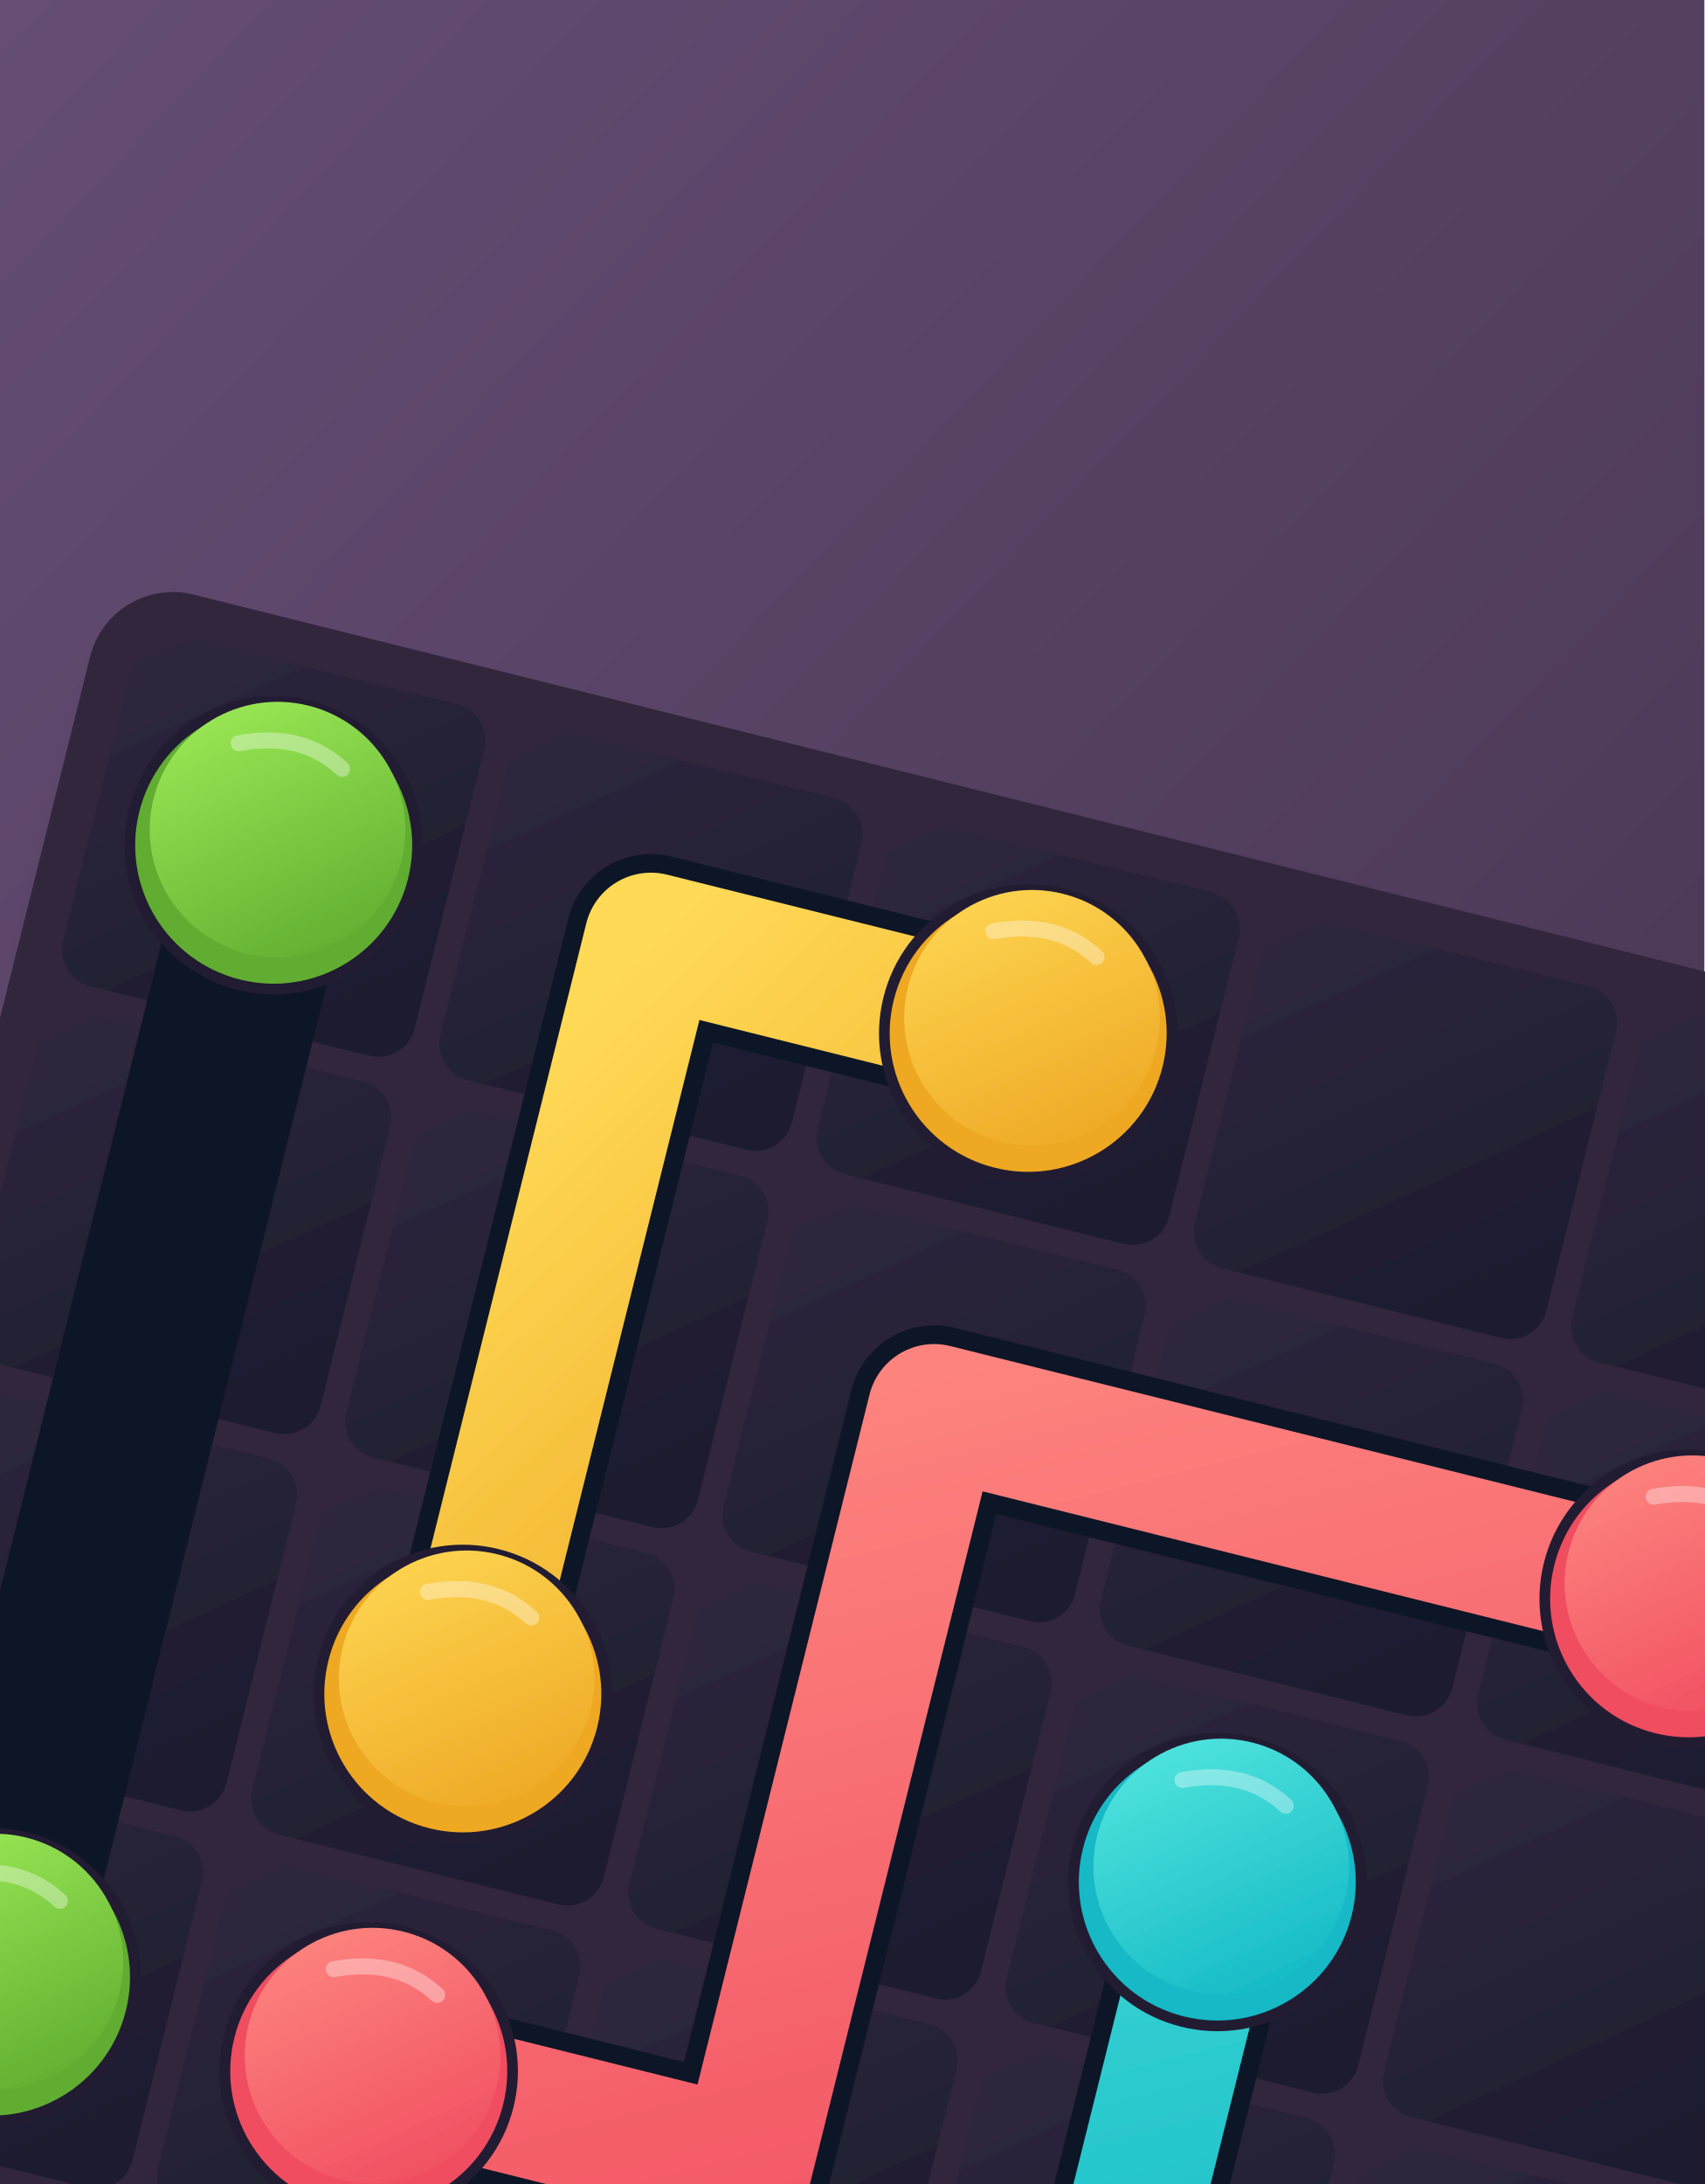
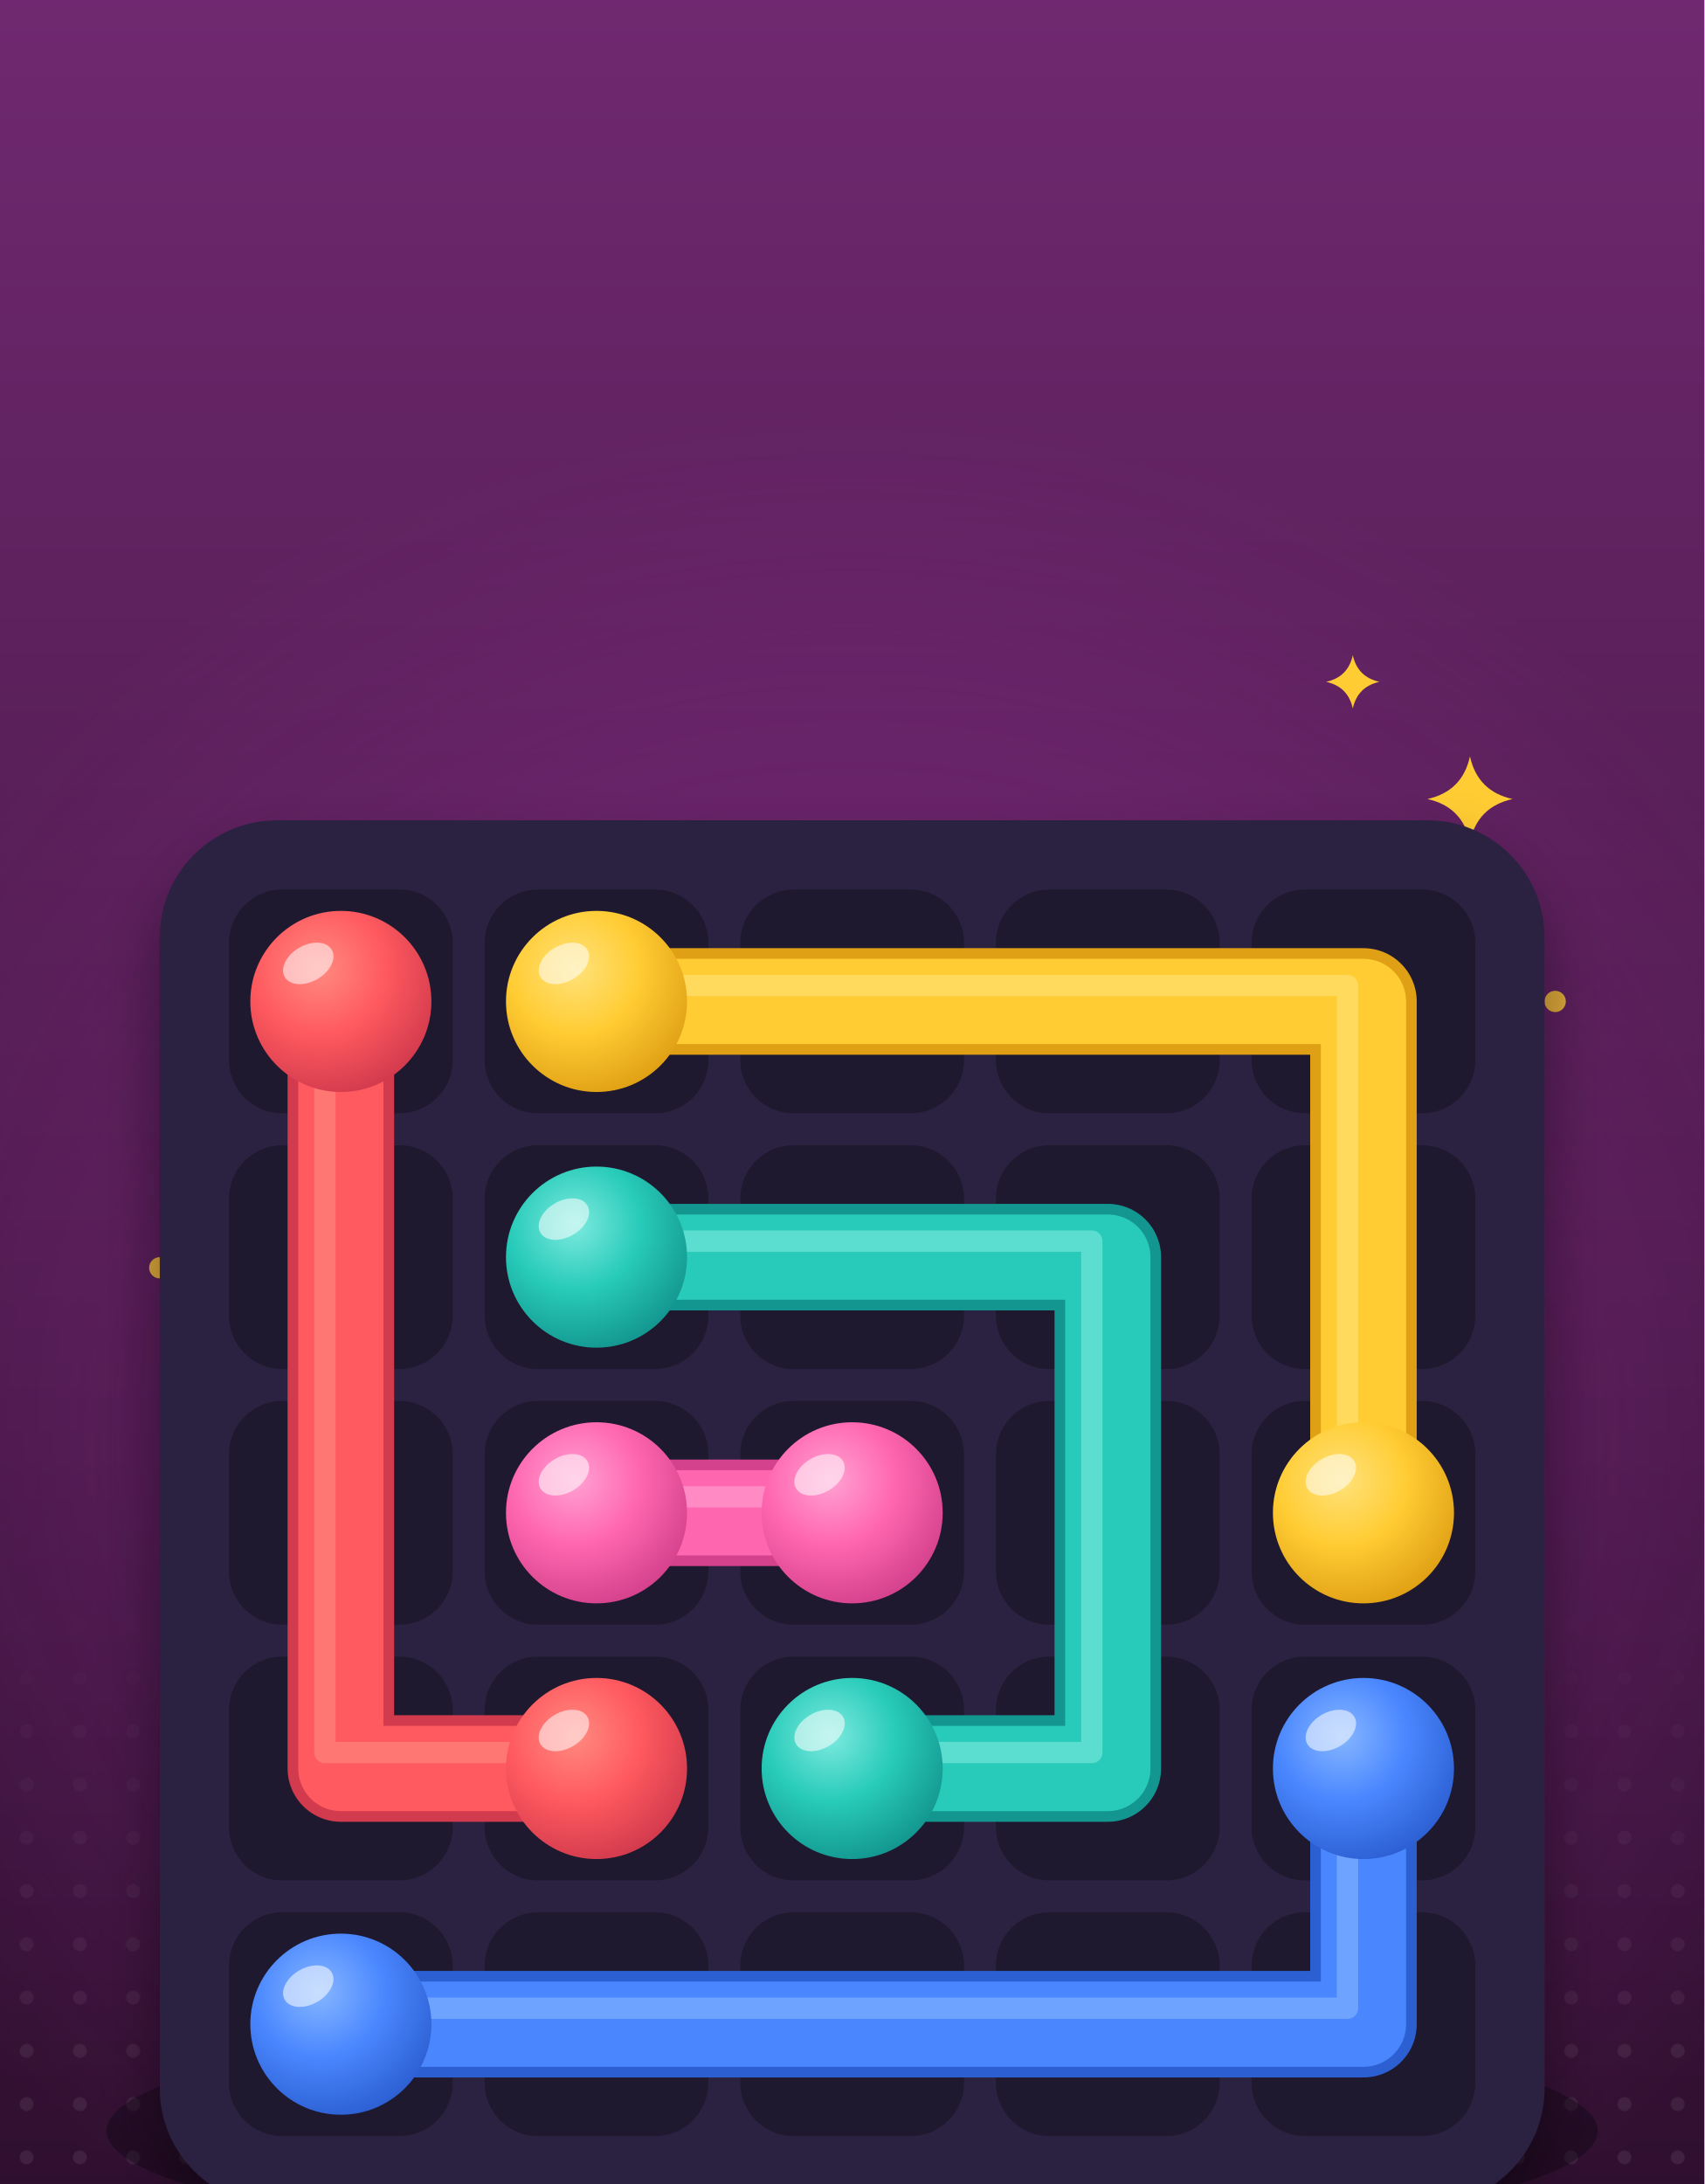
<svg xmlns="http://www.w3.org/2000/svg" viewBox="0 0 320 410" role="img" aria-labelledby="title desc">
  <defs>
-     <filter id="shadow" x="-30%" y="-30%" width="170%" height="180%">
-       <feDropShadow dx="3" dy="7" stdDeviation="3" flood-color="#0d0c20" flood-opacity=".25" />
+     <linearGradient id="bg" x1="0" y1="0" x2="0" y2="1">
+       <stop stop-color="#702970" />
+       <stop offset="1" stop-color="#2f0f2f" />
+     </linearGradient>
+     <radialGradient id="glow" cx="50%" cy="50%" r="50%">
+       <stop stop-color="#e444e4" stop-opacity=".5" />
+       <stop offset=".55" stop-color="#e444e4" stop-opacity=".14" />
+       <stop offset="1" stop-color="#e444e4" stop-opacity="0" />
+     </radialGradient>
+     <pattern id="dots" width="10" height="10" patternUnits="userSpaceOnUse">
+       <circle cx="5" cy="5" r="1.3" fill="#fff" />
+     </pattern>
+     <linearGradient id="dotfade" x1="0" y1="0" x2="0" y2="1">
+       <stop stop-color="#fff" stop-opacity="0" />
+       <stop offset="1" stop-color="#fff" stop-opacity=".9" />
+     </linearGradient>
+     <mask id="floor">
+       <rect x="0" y="300" width="320" height="110" fill="url(#dotfade)" />
+     </mask>
+     <filter id="drop" x="-25%" y="-25%" width="150%" height="160%">
+       <feDropShadow dx="0" dy="7" stdDeviation="6" flood-color="#05030c" flood-opacity=".42" />
    </filter>
-     <linearGradient id="bg" x1="0%" y1="0%" x2="80%" y2="100%">
-       <stop stop-color="#654d74" />
-       <stop offset="1" stop-color="#45334f" />
-     </linearGradient>
-     <linearGradient id="board" x1="0%" y1="0%" x2="80%" y2="100%">
-       <stop stop-color="#31273e" />
-       <stop offset="1" stop-color="#1b1c2e" />
-     </linearGradient>
-     <linearGradient id="flow0" x1="0%" y1="0%" x2="80%" y2="100%">
-       <stop stop-color="#a1ef5a" />
-       <stop offset="1" stop-color="#60ad30" />
-     </linearGradient>
-     <linearGradient id="flow1" x1="0%" y1="0%" x2="80%" y2="100%">
-       <stop stop-color="#ffda57" />
-       <stop offset="1" stop-color="#eea824" />
-     </linearGradient>
-     <linearGradient id="flow2" x1="0%" y1="0%" x2="80%" y2="100%">
-       <stop stop-color="#ff8b82" />
-       <stop offset="1" stop-color="#f04e61" />
-     </linearGradient>
-     <linearGradient id="flow3" x1="0%" y1="0%" x2="80%" y2="100%">
-       <stop stop-color="#58e9e0" />
-       <stop offset="1" stop-color="#13b9c5" />
-     </linearGradient>
+     <radialGradient id="sphere-red" cx="38%" cy="32%" r="72%">
+       <stop stop-color="#ff8a80" />
+       <stop offset=".5" stop-color="#ff5a5f" />
+       <stop offset="1" stop-color="#d23a4d" />
+     </radialGradient>
+     <radialGradient id="sphere-yellow" cx="38%" cy="32%" r="72%">
+       <stop stop-color="#ffe27a" />
+       <stop offset=".5" stop-color="#ffcc33" />
+       <stop offset="1" stop-color="#e0a015" />
+     </radialGradient>
+     <radialGradient id="sphere-teal" cx="38%" cy="32%" r="72%">
+       <stop stop-color="#7deadf" />
+       <stop offset=".5" stop-color="#28cbb9" />
+       <stop offset="1" stop-color="#13968f" />
+     </radialGradient>
+     <radialGradient id="sphere-blue" cx="38%" cy="32%" r="72%">
+       <stop stop-color="#86b6ff" />
+       <stop offset=".5" stop-color="#4a87ff" />
+       <stop offset="1" stop-color="#2c5fd2" />
+     </radialGradient>
+     <radialGradient id="sphere-pink" cx="38%" cy="32%" r="72%">
+       <stop stop-color="#ffa1d2" />
+       <stop offset=".5" stop-color="#ff66b0" />
+       <stop offset="1" stop-color="#d4418c" />
+     </radialGradient>
  </defs>
-   <rect x="0" y="0" width="320" height="410" rx="0" fill="url(#bg)" />
-   <g transform="translate(-12 152) rotate(14 160 140)" filter="url(#shadow)">
-     <rect x="-8" y="-8" width="362" height="362" rx="16" fill="#30263c" />
-     <rect x="0" y="0" width="68" height="68" rx="7" fill="url(#board)" />
-     <rect x="73" y="0" width="68" height="68" rx="7" fill="url(#board)" />
-     <rect x="146" y="0" width="68" height="68" rx="7" fill="url(#board)" />
-     <rect x="219" y="0" width="68" height="68" rx="7" fill="url(#board)" />
-     <rect x="292" y="0" width="68" height="68" rx="7" fill="url(#board)" />
-     <rect x="0" y="73" width="68" height="68" rx="7" fill="url(#board)" />
-     <rect x="73" y="73" width="68" height="68" rx="7" fill="url(#board)" />
-     <rect x="146" y="73" width="68" height="68" rx="7" fill="url(#board)" />
-     <rect x="219" y="73" width="68" height="68" rx="7" fill="url(#board)" />
-     <rect x="292" y="73" width="68" height="68" rx="7" fill="url(#board)" />
-     <rect x="0" y="146" width="68" height="68" rx="7" fill="url(#board)" />
-     <rect x="73" y="146" width="68" height="68" rx="7" fill="url(#board)" />
-     <rect x="146" y="146" width="68" height="68" rx="7" fill="url(#board)" />
-     <rect x="219" y="146" width="68" height="68" rx="7" fill="url(#board)" />
-     <rect x="292" y="146" width="68" height="68" rx="7" fill="url(#board)" />
-     <rect x="0" y="219" width="68" height="68" rx="7" fill="url(#board)" />
-     <rect x="73" y="219" width="68" height="68" rx="7" fill="url(#board)" />
-     <rect x="146" y="219" width="68" height="68" rx="7" fill="url(#board)" />
-     <rect x="219" y="219" width="68" height="68" rx="7" fill="url(#board)" />
-     <rect x="292" y="219" width="68" height="68" rx="7" fill="url(#board)" />
-     <rect x="0" y="292" width="68" height="68" rx="7" fill="url(#board)" />
-     <rect x="73" y="292" width="68" height="68" rx="7" fill="url(#board)" />
-     <rect x="146" y="292" width="68" height="68" rx="7" fill="url(#board)" />
-     <rect x="219" y="292" width="68" height="68" rx="7" fill="url(#board)" />
-     <rect x="292" y="292" width="68" height="68" rx="7" fill="url(#board)" />
-     <path d="M34 34v219" fill="none" stroke="#0f1526" stroke-width="32" stroke-linecap="round" stroke-linejoin="round" />
-     <path d="M34 34v219" fill="none" stroke="url(#flow0)" stroke-width="25" stroke-linecap="round" stroke-linejoin="round" />
-     <circle cx="34" cy="34" r="27" fill="#60ad30" stroke="#211a32" stroke-width="2" />
-     <circle cx="34" cy="31" r="24" fill="url(#flow0)" />
-     <path d="M23 17q11-5 20 0" fill="none" stroke="#fff" stroke-width="3" stroke-linecap="round" stroke-linejoin="round" opacity=".35" />
-     <circle cx="34" cy="253" r="27" fill="#60ad30" stroke="#211a32" stroke-width="2" />
-     <circle cx="34" cy="250" r="24" fill="url(#flow0)" />
-     <path d="M23 236q11-5 20 0" fill="none" stroke="#fff" stroke-width="3" stroke-linecap="round" stroke-linejoin="round" opacity=".35" />
-     <path d="M107 180V34h73" fill="none" stroke="#0f1526" stroke-width="32" stroke-linecap="round" stroke-linejoin="round" />
-     <path d="M107 180V34h73" fill="none" stroke="url(#flow1)" stroke-width="25" stroke-linecap="round" stroke-linejoin="round" />
-     <circle cx="107" cy="180" r="27" fill="#eea824" stroke="#211a32" stroke-width="2" />
-     <circle cx="107" cy="177" r="24" fill="url(#flow1)" />
-     <path d="M96 163q11-5 20 0" fill="none" stroke="#fff" stroke-width="3" stroke-linecap="round" stroke-linejoin="round" opacity=".35" />
-     <circle cx="180" cy="34" r="27" fill="#eea824" stroke="#211a32" stroke-width="2" />
-     <circle cx="180" cy="31" r="24" fill="url(#flow1)" />
-     <path d="M169 17q11-5 20 0" fill="none" stroke="#fff" stroke-width="3" stroke-linecap="round" stroke-linejoin="round" opacity=".35" />
-     <path d="M107 253h73V107h146" fill="none" stroke="#0f1526" stroke-width="32" stroke-linecap="round" stroke-linejoin="round" />
-     <path d="M107 253h73V107h146" fill="none" stroke="url(#flow2)" stroke-width="25" stroke-linecap="round" stroke-linejoin="round" />
-     <circle cx="107" cy="253" r="27" fill="#f04e61" stroke="#211a32" stroke-width="2" />
-     <circle cx="107" cy="250" r="24" fill="url(#flow2)" />
-     <path d="M96 236q11-5 20 0" fill="none" stroke="#fff" stroke-width="3" stroke-linecap="round" stroke-linejoin="round" opacity=".35" />
-     <circle cx="326" cy="107" r="27" fill="#f04e61" stroke="#211a32" stroke-width="2" />
-     <circle cx="326" cy="104" r="24" fill="url(#flow2)" />
-     <path d="M315 90q11-5 20 0" fill="none" stroke="#fff" stroke-width="3" stroke-linecap="round" stroke-linejoin="round" opacity=".35" />
-     <path d="M253 180v146H34" fill="none" stroke="#0f1526" stroke-width="32" stroke-linecap="round" stroke-linejoin="round" />
-     <path d="M253 180v146H34" fill="none" stroke="url(#flow3)" stroke-width="25" stroke-linecap="round" stroke-linejoin="round" />
-     <circle cx="253" cy="180" r="27" fill="#13b9c5" stroke="#211a32" stroke-width="2" />
-     <circle cx="253" cy="177" r="24" fill="url(#flow3)" />
-     <path d="M242 163q11-5 20 0" fill="none" stroke="#fff" stroke-width="3" stroke-linecap="round" stroke-linejoin="round" opacity=".35" />
-     <circle cx="34" cy="326" r="27" fill="#13b9c5" stroke="#211a32" stroke-width="2" />
-     <circle cx="34" cy="323" r="24" fill="url(#flow3)" />
-     <path d="M23 309q11-5 20 0" fill="none" stroke="#fff" stroke-width="3" stroke-linecap="round" stroke-linejoin="round" opacity=".35" />
+   <rect x="0" y="0" width="320" height="410" fill="url(#bg)" />
+   <ellipse cx="160" cy="268" rx="210" ry="190" fill="url(#glow)" />
+   <rect x="0" y="300" width="320" height="110" fill="url(#dots)" mask="url(#floor)" opacity="0.09" />
+   <path d="M276 142Q277.44 148.56 284 150Q277.44 151.44 276 158Q274.56 151.44 268 150Q274.56 148.56 276 142Z" fill="#ffcc33" />
+   <path d="M40 191Q41.26 196.74 47 198Q41.26 199.26 40 205Q38.74 199.26 33 198Q38.74 196.74 40 191Z" fill="#ffcc33" />
+   <circle cx="292" cy="188" r="2" fill="#ffcc33" opacity="0.8" />
+   <path d="M254 123Q254.9 127.1 259 128Q254.9 128.9 254 133Q253.1 128.9 249 128Q253.1 127.1 254 123Z" fill="#ffcc33" />
+   <path d="M52 163Q52.9 167.1 57 168Q52.9 168.9 52 173Q51.1 168.9 47 168Q51.1 167.1 52 163Z" fill="#ffcc33" />
+   <circle cx="30" cy="238" r="2" fill="#ffcc33" opacity="0.8" />
+   <ellipse cx="160" cy="400" rx="140" ry="22.4" fill="#05030c" opacity="0.35" />
+   <rect x="30" y="154" width="260" height="260" fill="#2a2140" rx="22" filter="url(#drop)" />
+   <rect x="43" y="167" width="42" height="42" fill="#000" rx="10" opacity="0.28" />
+   <rect x="91" y="167" width="42" height="42" fill="#000" rx="10" opacity="0.28" />
+   <rect x="139" y="167" width="42" height="42" fill="#000" rx="10" opacity="0.28" />
+   <rect x="187" y="167" width="42" height="42" fill="#000" rx="10" opacity="0.28" />
+   <rect x="235" y="167" width="42" height="42" fill="#000" rx="10" opacity="0.28" />
+   <rect x="43" y="215" width="42" height="42" fill="#000" rx="10" opacity="0.28" />
+   <rect x="91" y="215" width="42" height="42" fill="#000" rx="10" opacity="0.28" />
+   <rect x="139" y="215" width="42" height="42" fill="#000" rx="10" opacity="0.28" />
+   <rect x="187" y="215" width="42" height="42" fill="#000" rx="10" opacity="0.28" />
+   <rect x="235" y="215" width="42" height="42" fill="#000" rx="10" opacity="0.28" />
+   <rect x="43" y="263" width="42" height="42" fill="#000" rx="10" opacity="0.28" />
+   <rect x="91" y="263" width="42" height="42" fill="#000" rx="10" opacity="0.28" />
+   <rect x="139" y="263" width="42" height="42" fill="#000" rx="10" opacity="0.28" />
+   <rect x="187" y="263" width="42" height="42" fill="#000" rx="10" opacity="0.28" />
+   <rect x="235" y="263" width="42" height="42" fill="#000" rx="10" opacity="0.28" />
+   <rect x="43" y="311" width="42" height="42" fill="#000" rx="10" opacity="0.28" />
+   <rect x="91" y="311" width="42" height="42" fill="#000" rx="10" opacity="0.28" />
+   <rect x="139" y="311" width="42" height="42" fill="#000" rx="10" opacity="0.28" />
+   <rect x="187" y="311" width="42" height="42" fill="#000" rx="10" opacity="0.28" />
+   <rect x="235" y="311" width="42" height="42" fill="#000" rx="10" opacity="0.28" />
+   <rect x="43" y="359" width="42" height="42" fill="#000" rx="10" opacity="0.28" />
+   <rect x="91" y="359" width="42" height="42" fill="#000" rx="10" opacity="0.28" />
+   <rect x="139" y="359" width="42" height="42" fill="#000" rx="10" opacity="0.28" />
+   <rect x="187" y="359" width="42" height="42" fill="#000" rx="10" opacity="0.28" />
+   <rect x="235" y="359" width="42" height="42" fill="#000" rx="10" opacity="0.28" />
+   <path d="M64 188L64 332L112 332" fill="none" stroke="#d23a4d" stroke-width="20" stroke-linecap="round" stroke-linejoin="round" />
+   <path d="M64 188L64 332L112 332" fill="none" stroke="#ff5a5f" stroke-width="16" stroke-linecap="round" stroke-linejoin="round" />
+   <path d="M64 188L64 332L112 332" fill="none" stroke="#ff8a80" stroke-width="4" stroke-linecap="round" stroke-linejoin="round" opacity="0.6" transform="translate(-3 -3)" />
+   <g>
+     <circle cx="64" cy="188" r="17" fill="url(#sphere-red)" />
+     <ellipse cx="57.88" cy="180.86" rx="5.1" ry="3.4" fill="#fff" opacity="0.55" transform="rotate(-30 57.88 180.86)" />
+   </g>
+   <g>
+     <circle cx="112" cy="332" r="17" fill="url(#sphere-red)" />
+     <ellipse cx="105.88" cy="324.86" rx="5.1" ry="3.4" fill="#fff" opacity="0.55" transform="rotate(-30 105.88 324.86)" />
+   </g>
+   <path d="M112 188L256 188L256 284" fill="none" stroke="#e0a015" stroke-width="20" stroke-linecap="round" stroke-linejoin="round" />
+   <path d="M112 188L256 188L256 284" fill="none" stroke="#ffcc33" stroke-width="16" stroke-linecap="round" stroke-linejoin="round" />
+   <path d="M112 188L256 188L256 284" fill="none" stroke="#ffe27a" stroke-width="4" stroke-linecap="round" stroke-linejoin="round" opacity="0.6" transform="translate(-3 -3)" />
+   <g>
+     <circle cx="112" cy="188" r="17" fill="url(#sphere-yellow)" />
+     <ellipse cx="105.88" cy="180.86" rx="5.1" ry="3.4" fill="#fff" opacity="0.55" transform="rotate(-30 105.88 180.86)" />
+   </g>
+   <g>
+     <circle cx="256" cy="284" r="17" fill="url(#sphere-yellow)" />
+     <ellipse cx="249.88" cy="276.86" rx="5.1" ry="3.4" fill="#fff" opacity="0.55" transform="rotate(-30 249.88 276.86)" />
+   </g>
+   <path d="M112 236L208 236L208 332L160 332" fill="none" stroke="#13968f" stroke-width="20" stroke-linecap="round" stroke-linejoin="round" />
+   <path d="M112 236L208 236L208 332L160 332" fill="none" stroke="#28cbb9" stroke-width="16" stroke-linecap="round" stroke-linejoin="round" />
+   <path d="M112 236L208 236L208 332L160 332" fill="none" stroke="#7deadf" stroke-width="4" stroke-linecap="round" stroke-linejoin="round" opacity="0.6" transform="translate(-3 -3)" />
+   <g>
+     <circle cx="112" cy="236" r="17" fill="url(#sphere-teal)" />
+     <ellipse cx="105.88" cy="228.86" rx="5.1" ry="3.4" fill="#fff" opacity="0.55" transform="rotate(-30 105.88 228.86)" />
+   </g>
+   <g>
+     <circle cx="160" cy="332" r="17" fill="url(#sphere-teal)" />
+     <ellipse cx="153.88" cy="324.86" rx="5.1" ry="3.4" fill="#fff" opacity="0.55" transform="rotate(-30 153.88 324.86)" />
+   </g>
+   <path d="M64 380L256 380L256 332" fill="none" stroke="#2c5fd2" stroke-width="20" stroke-linecap="round" stroke-linejoin="round" />
+   <path d="M64 380L256 380L256 332" fill="none" stroke="#4a87ff" stroke-width="16" stroke-linecap="round" stroke-linejoin="round" />
+   <path d="M64 380L256 380L256 332" fill="none" stroke="#86b6ff" stroke-width="4" stroke-linecap="round" stroke-linejoin="round" opacity="0.6" transform="translate(-3 -3)" />
+   <g>
+     <circle cx="64" cy="380" r="17" fill="url(#sphere-blue)" />
+     <ellipse cx="57.88" cy="372.86" rx="5.1" ry="3.4" fill="#fff" opacity="0.55" transform="rotate(-30 57.88 372.86)" />
+   </g>
+   <g>
+     <circle cx="256" cy="332" r="17" fill="url(#sphere-blue)" />
+     <ellipse cx="249.88" cy="324.86" rx="5.1" ry="3.4" fill="#fff" opacity="0.55" transform="rotate(-30 249.88 324.86)" />
+   </g>
+   <path d="M112 284L160 284" fill="none" stroke="#d4418c" stroke-width="20" stroke-linecap="round" stroke-linejoin="round" />
+   <path d="M112 284L160 284" fill="none" stroke="#ff66b0" stroke-width="16" stroke-linecap="round" stroke-linejoin="round" />
+   <path d="M112 284L160 284" fill="none" stroke="#ffa1d2" stroke-width="4" stroke-linecap="round" stroke-linejoin="round" opacity="0.6" transform="translate(-3 -3)" />
+   <g>
+     <circle cx="112" cy="284" r="17" fill="url(#sphere-pink)" />
+     <ellipse cx="105.88" cy="276.86" rx="5.1" ry="3.4" fill="#fff" opacity="0.55" transform="rotate(-30 105.88 276.86)" />
+   </g>
+   <g>
+     <circle cx="160" cy="284" r="17" fill="url(#sphere-pink)" />
+     <ellipse cx="153.88" cy="276.86" rx="5.1" ry="3.4" fill="#fff" opacity="0.55" transform="rotate(-30 153.88 276.86)" />
  </g>
</svg>
